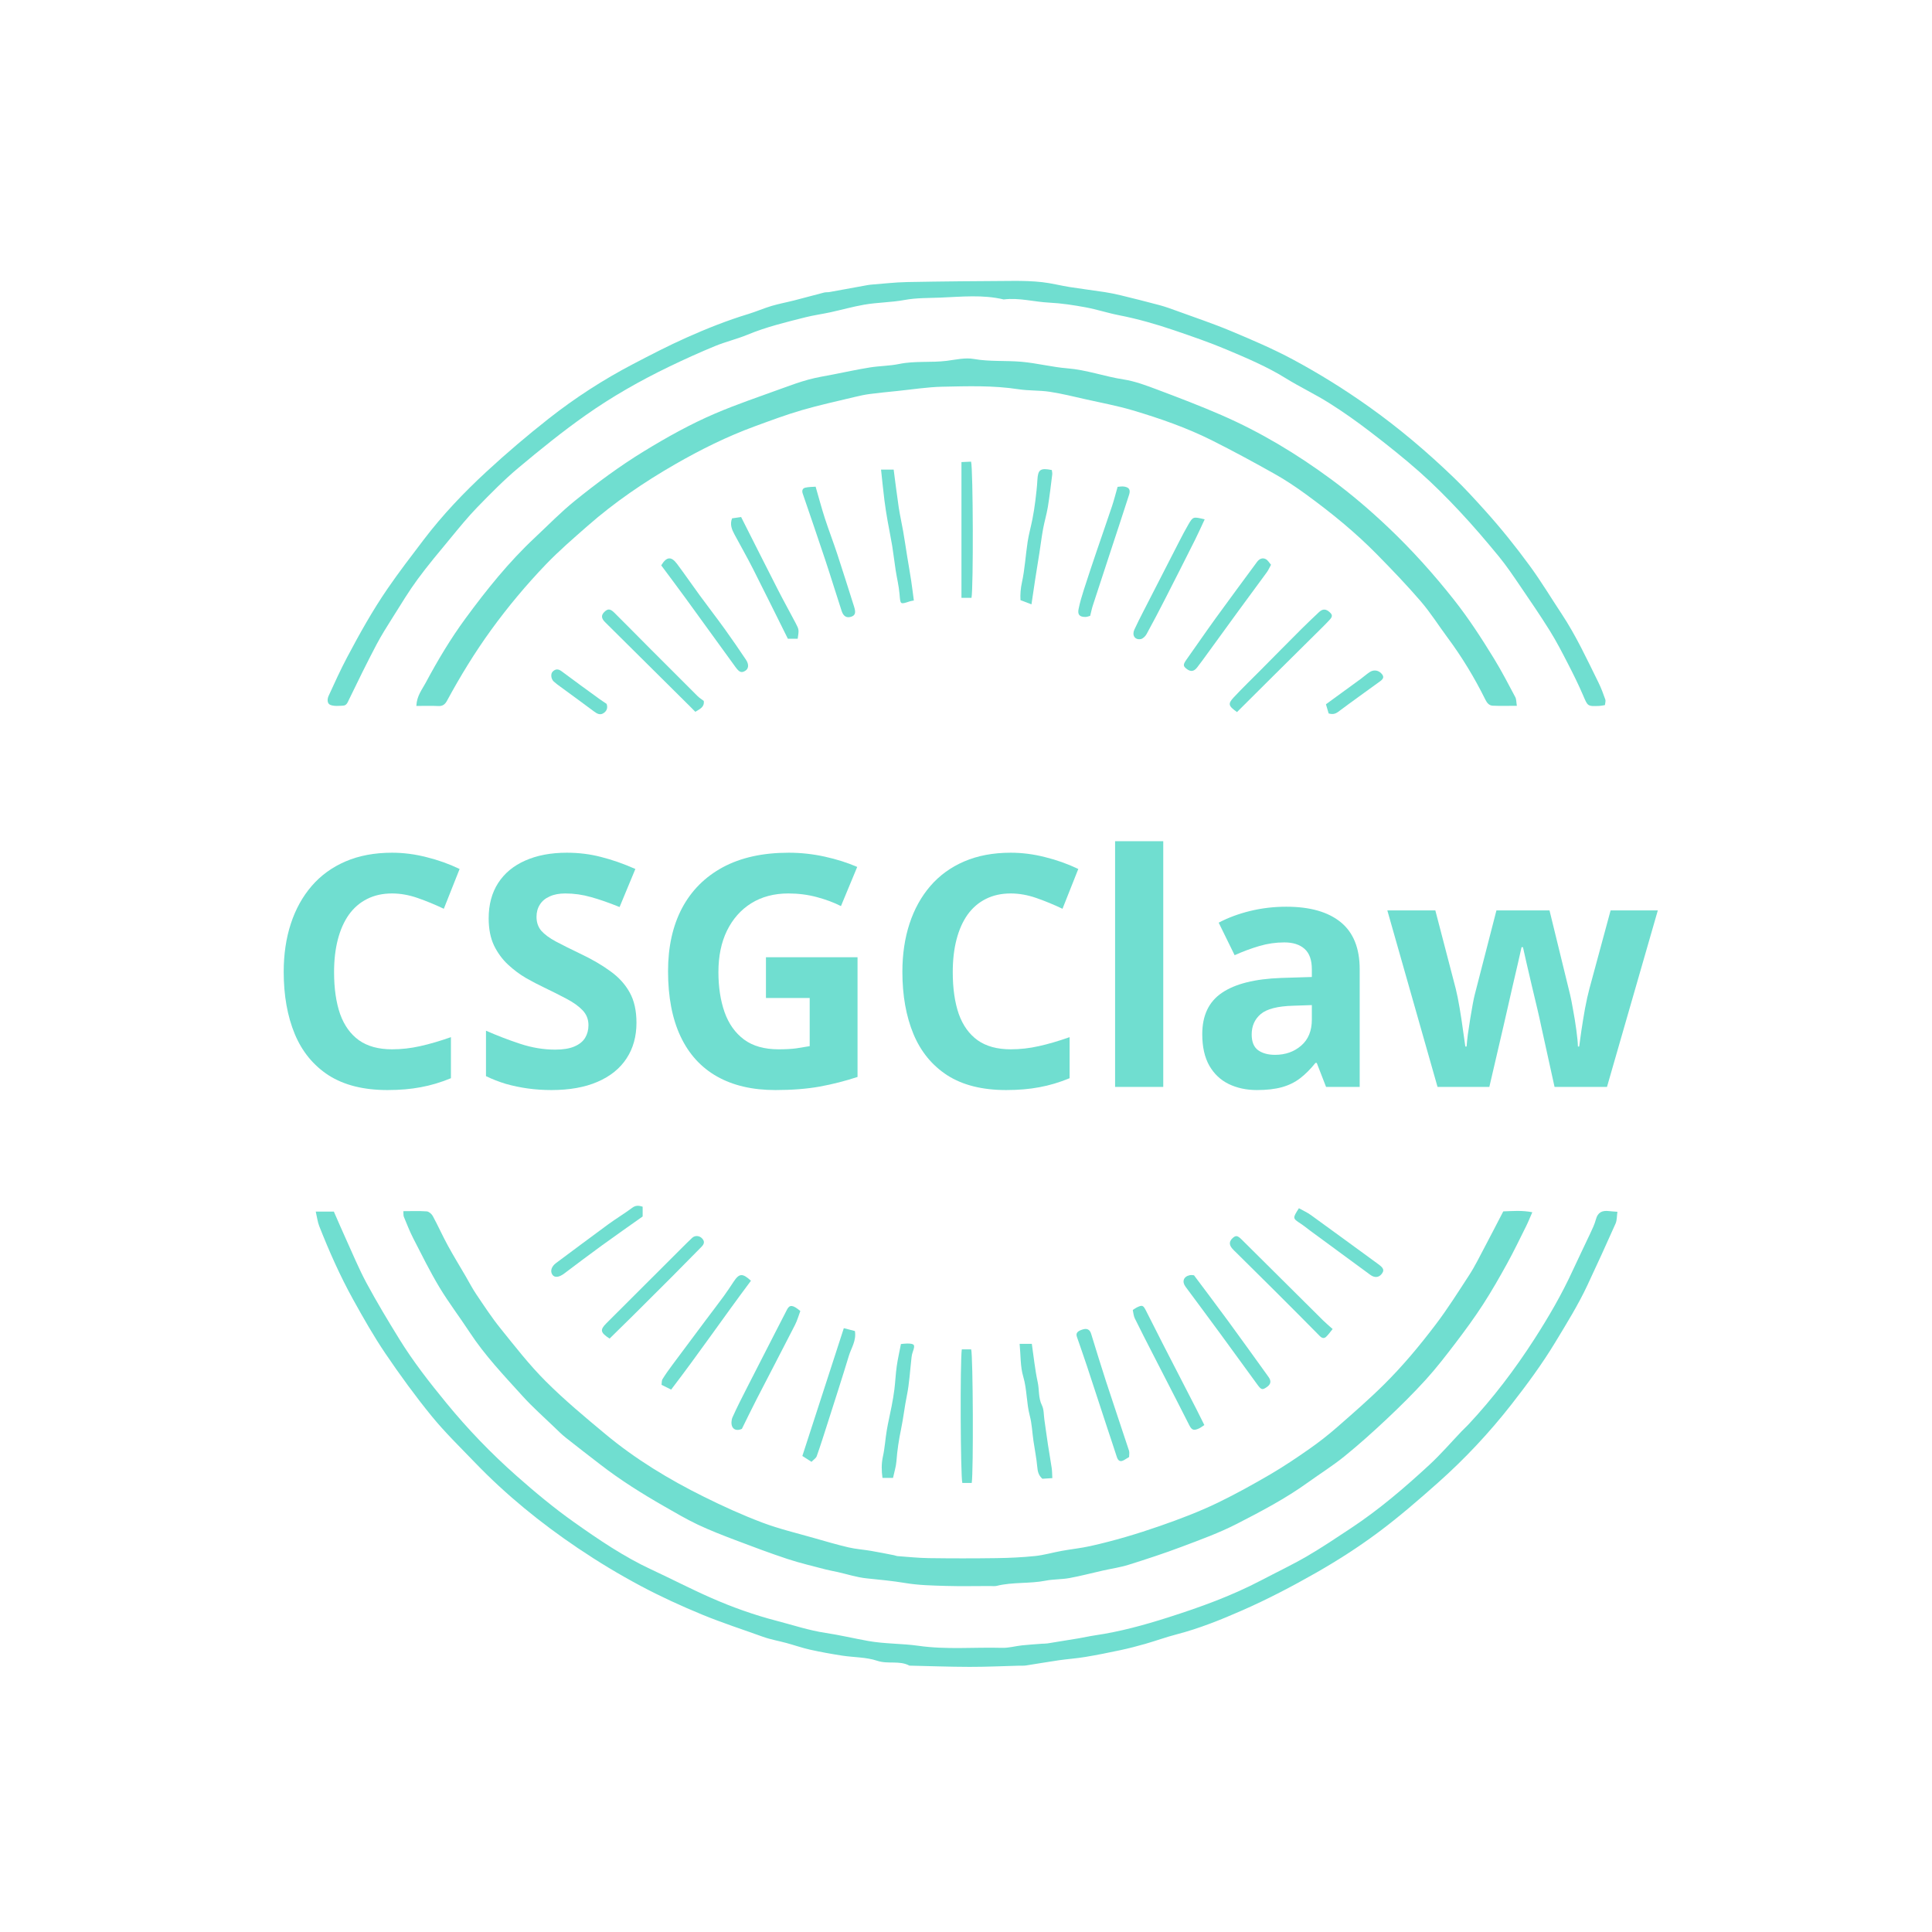
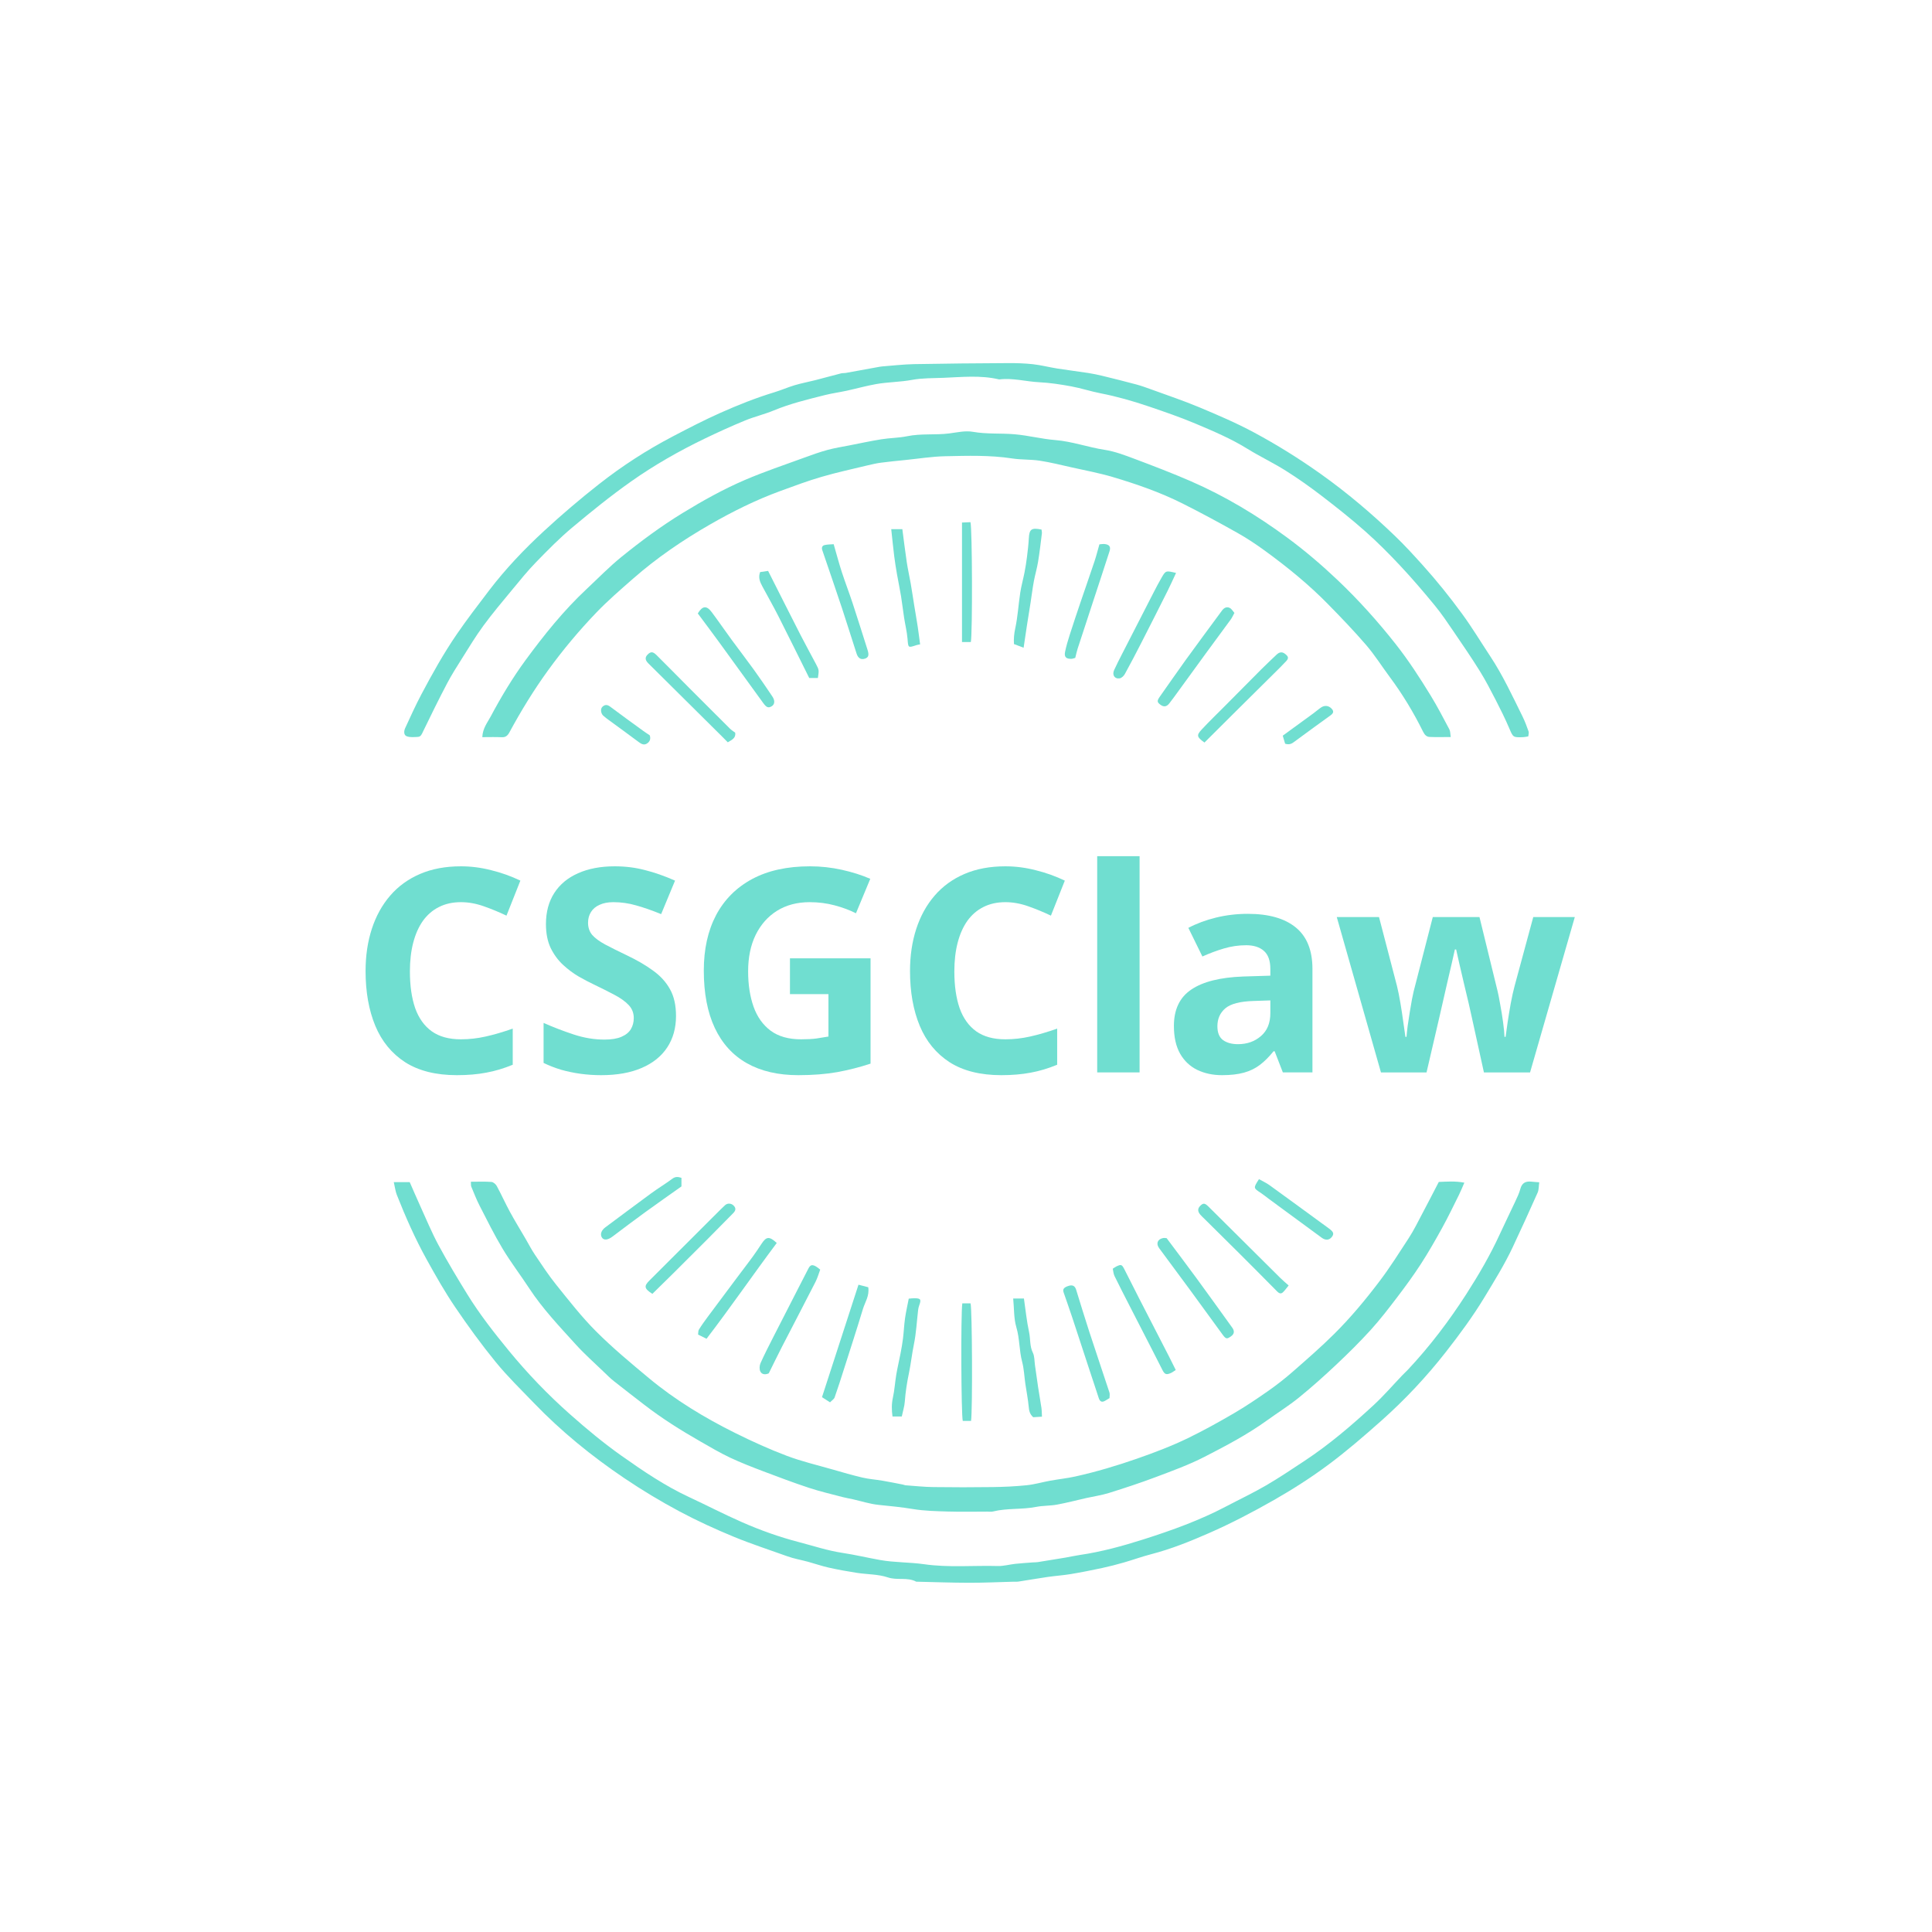
<svg xmlns="http://www.w3.org/2000/svg" width="1024" height="1024" viewBox="0 0 1024 1024" fill="none">
-   <g transform="translate(144.4 133.2) scale(0.86)">
+   <g transform="translate(188.512 178.656) scale(0.7568)">
    <path d="M80.699 591.562C85.755 591.562 90.454 591.348 95.106 591.693C96.438 591.8 98.128 593.275 98.83 594.572C102.042 600.496 104.79 606.671 108.014 612.596C111.5 619.008 115.331 625.23 119.007 631.535C121.172 635.247 123.135 639.102 125.538 642.659C130.344 649.773 135.043 656.994 140.421 663.668C149.415 674.828 158.254 686.237 168.354 696.337C179.93 707.913 192.588 718.465 205.199 728.958C223.782 744.436 244.399 756.915 266.027 767.634C277.745 773.452 289.702 778.889 301.932 783.505C312.329 787.431 323.263 789.989 333.982 793.07C340.965 795.068 347.936 797.115 355.003 798.768C359.536 799.827 364.235 800.125 368.839 800.91C373.61 801.719 378.357 802.694 383.103 803.61C383.841 803.753 384.555 804.11 385.292 804.158C391.693 804.622 398.093 805.312 404.506 805.395C418.389 805.585 432.285 805.597 446.168 805.395C454.103 805.288 462.05 804.919 469.938 804.11C475.47 803.539 480.895 801.933 486.391 800.934C492.28 799.863 498.264 799.256 504.094 797.959C518.632 794.723 532.86 790.488 546.97 785.575C559.188 781.316 571.239 776.759 582.839 771.144C593.795 765.826 604.491 759.89 615.007 753.751C623.276 748.921 631.258 743.543 639.11 738.047C644.964 733.955 650.638 729.517 656.016 724.818C665.926 716.145 675.895 707.496 685.222 698.229C696.75 686.796 707.124 674.34 716.963 661.349C724.375 651.581 730.835 641.267 737.497 631.059C741.137 625.468 744.064 619.4 747.204 613.5C750.976 606.397 754.64 599.235 758.566 591.693C764.098 591.514 769.868 590.943 776.459 592.216C774.995 595.547 773.925 598.284 772.616 600.889C768.773 608.61 765.038 616.391 760.874 623.945C756.151 632.499 751.297 641.017 745.991 649.202C740.792 657.22 735.117 664.965 729.324 672.579C723.411 680.348 717.439 688.116 710.884 695.338C703.282 703.701 695.216 711.684 686.983 719.441C678.477 727.459 669.756 735.287 660.679 742.651C653.541 748.445 645.677 753.346 638.206 758.736C624.442 768.658 609.44 776.533 594.426 784.242C583.505 789.846 571.834 794.069 560.318 798.411C549.539 802.48 538.571 806.061 527.578 809.511C522.45 811.117 517.049 811.879 511.779 813.056C504.903 814.603 498.086 816.423 491.162 817.684C486.368 818.565 481.359 818.339 476.576 819.278C466.595 821.253 456.292 820.028 446.371 822.491C445.109 822.8 443.718 822.586 442.385 822.586C433.248 822.586 424.112 822.8 414.987 822.526C406.707 822.276 398.343 822.122 390.206 820.765C382.211 819.433 374.216 818.684 366.186 817.863C360.143 817.244 354.23 815.293 348.258 813.949C345.878 813.413 343.451 813.033 341.096 812.414C333.196 810.32 325.214 808.488 317.469 805.93C306.702 802.373 296.078 798.376 285.478 794.355C277.626 791.369 269.751 788.335 262.161 784.754C255.046 781.387 248.253 777.366 241.413 773.452C227.838 765.683 214.585 757.391 202.189 747.803C195.027 742.271 187.841 736.762 180.751 731.135C178.253 729.148 175.98 726.876 173.684 724.651C167.165 718.358 160.336 712.35 154.269 705.652C142.764 692.946 130.903 680.514 121.457 666.072C115.402 656.816 108.645 648.012 102.958 638.554C97.081 628.775 92.013 618.484 86.79 608.325C84.589 604.03 82.84 599.497 80.984 595.036C80.651 594.251 80.806 593.263 80.675 591.55L80.699 591.562Z" fill="#70DED0" />
    <path d="M88.684 280.189C88.97 273.944 92.218 270.089 94.466 265.889C101.807 252.137 109.813 238.741 119.021 226.202C131.965 208.583 145.646 191.511 161.683 176.509C169.821 168.895 177.613 160.853 186.262 153.857C199.872 142.853 213.958 132.407 228.936 123.247C243.033 114.622 257.464 106.568 272.621 100.06C286.147 94.254 300.162 89.579 313.998 84.511C319.399 82.524 324.848 80.573 330.392 79.05C335.436 77.67 340.635 76.873 345.774 75.862C353.257 74.387 360.728 72.781 368.259 71.567C374.207 70.615 380.334 70.651 386.211 69.438C395.967 67.427 405.865 68.712 415.549 67.499C421.164 66.797 426.863 65.393 432.299 66.356C442.079 68.082 451.893 67.225 461.637 68.082C471.119 68.914 480.469 71.365 489.963 72.126C501.8 73.078 512.912 77.183 524.547 78.967C531.649 80.062 538.585 82.703 545.378 85.249C558.631 90.233 571.873 95.289 584.864 100.94C608.943 111.41 631.333 124.912 652.426 140.462C664.846 149.61 676.576 159.639 687.795 170.287C702.368 184.135 715.717 198.994 728.173 214.769C737.297 226.321 745.244 238.598 752.894 251.09C757.593 258.763 761.733 266.782 765.969 274.741C766.671 276.061 766.552 277.822 766.932 280.106C761.436 280.106 756.725 280.261 752.026 280.035C749.86 279.928 748.564 278.405 747.517 276.287C740.855 262.82 733.098 249.995 724.116 237.92C718.608 230.508 713.67 222.621 707.662 215.649C699.025 205.62 689.829 196.055 680.538 186.609C674.173 180.137 667.439 173.987 660.504 168.133C652.89 161.709 644.978 155.606 636.924 149.741C630.714 145.22 624.302 140.914 617.604 137.166C604.839 129.992 591.966 123.009 578.88 116.454C563.331 108.673 546.889 102.975 530.258 98.026C520.8 95.218 511.044 93.41 501.396 91.245C493.972 89.579 486.561 87.711 479.042 86.569C472.701 85.606 466.158 85.986 459.817 85.011C444.208 82.608 428.528 83.119 412.872 83.452C403.533 83.654 394.23 85.165 384.914 86.105C379.299 86.676 373.684 87.212 368.092 87.949C364.975 88.354 361.882 89.044 358.813 89.781C347.963 92.41 337.018 94.754 326.311 97.883C316.508 100.738 306.895 104.331 297.295 107.852C280.199 114.11 263.936 122.188 248.173 131.253C229.055 142.246 210.888 154.619 194.292 169.18C185.512 176.89 176.614 184.539 168.536 192.962C156.389 205.632 145.123 219.087 134.785 233.34C124.696 247.259 115.773 261.856 107.612 276.941C106.434 279.119 104.995 280.392 102.259 280.249C97.94 280.023 93.598 280.189 88.696 280.189H88.684Z" fill="#70DED0" />
    <path d="M26.73 591.83H37.853C40.387 597.588 42.719 603.049 45.182 608.462C49.369 617.646 53.224 627.021 57.994 635.896C64.288 647.578 71.152 658.975 78.124 670.289C86.725 684.244 96.814 697.152 107.211 709.822C120.393 725.895 134.693 740.766 150.29 754.566C161.77 764.726 173.524 774.517 186.004 783.344C201.16 794.075 216.555 804.521 233.508 812.408C245.88 818.166 258.015 824.472 270.507 829.956C283.486 835.666 296.882 840.425 310.611 843.994C320.675 846.611 330.526 849.919 340.936 851.489C349.704 852.81 358.424 854.892 367.216 856.462C377.495 858.294 387.94 857.973 398.124 859.424C415.362 861.887 432.541 860.21 449.732 860.685C453.777 860.793 457.845 859.603 461.914 859.163C466.03 858.722 470.171 858.473 474.299 858.151C475.429 858.068 476.583 858.128 477.701 857.949C484.161 856.926 490.609 855.879 497.045 854.797C500.341 854.237 503.612 853.476 506.92 852.988C522.267 850.752 537.173 846.659 551.901 841.972C571.638 835.69 591.101 828.683 609.494 819.011C618.785 814.121 628.315 809.624 637.38 804.354C646.671 798.965 655.594 792.945 664.564 787.02C681.969 775.54 697.756 762.002 713.032 747.892C720.074 741.384 726.368 734.056 733.006 727.108C734.315 725.74 735.731 724.479 737.027 723.099C752.279 706.8 765.722 689.086 777.786 670.325C786.506 656.763 794.62 642.855 801.341 628.163C804.839 620.537 808.575 613.006 812.108 605.404C813.44 602.537 814.868 599.634 815.665 596.589C816.819 592.211 819.579 591.033 823.636 591.509C825.123 591.687 826.634 591.758 828.906 591.937C828.526 594.554 828.692 597.112 827.776 599.194C822.125 611.935 816.319 624.594 810.407 637.216C804.684 649.434 797.558 660.867 790.587 672.407C782.497 685.779 773.253 698.318 763.688 710.56C750.066 728.001 734.898 744.18 718.338 758.908C706.25 769.651 693.973 780.275 681.005 789.9C668.954 798.846 656.201 807.007 643.15 814.443C628.362 822.866 613.194 830.801 597.621 837.629C584.522 843.376 571.15 848.777 557.184 852.393C550.712 854.071 544.406 856.379 537.982 858.223C532.974 859.662 527.918 860.971 522.814 862.065C515.545 863.624 508.252 865.087 500.912 866.313C495.546 867.205 490.098 867.562 484.708 868.335C477.903 869.322 471.122 870.524 464.329 871.559C463.021 871.761 461.676 871.642 460.344 871.678C450.101 871.94 439.846 872.439 429.603 872.416C417.266 872.392 404.929 871.928 392.592 871.654C386.37 868.311 379.35 870.893 372.712 868.656C365.895 866.36 358.257 866.598 351.012 865.468C344.41 864.445 337.819 863.255 331.299 861.804C326.41 860.709 321.651 859.032 316.809 857.711C311.967 856.391 306.97 855.558 302.271 853.857C289.827 849.372 277.264 845.315 264.987 840.271C251.96 834.905 239.206 829.064 226.822 822.461C213.569 815.394 200.708 807.638 188.217 799.215C165.28 783.737 143.961 766.403 124.783 746.476C115.741 737.078 106.343 727.953 98.11 717.864C88.01 705.48 78.588 692.512 69.618 679.283C62.384 668.6 55.984 657.31 49.726 646.008C41.66 631.446 34.926 616.218 28.823 600.741C27.824 598.207 27.527 595.399 26.694 591.83H26.73Z" fill="#70DED0" />
    <path d="M821.199 279.677C819.89 279.879 818.796 280.141 817.701 280.188C810.42 280.474 810.646 280.367 807.791 273.717C804.936 267.043 801.7 260.523 798.369 254.063C794.859 247.246 791.326 240.406 787.281 233.898C781.452 224.535 775.206 215.422 768.996 206.309C764.761 200.099 760.561 193.818 755.79 188.012C748.01 178.542 740.051 169.203 731.676 160.269C723.8 151.858 715.639 143.649 707.014 136.011C697.282 127.386 687.051 119.284 676.736 111.361C668.539 105.08 660.093 99.06 651.349 93.564C642.64 88.067 633.253 83.653 624.497 78.229C612.958 71.079 600.525 65.832 588.117 60.597C577.481 56.112 566.512 52.353 555.579 48.629C544.48 44.846 533.201 41.634 521.662 39.374C514.761 38.029 508.04 35.781 501.14 34.52C493.74 33.163 486.245 31.998 478.75 31.629C469.363 31.165 460.143 28.476 450.662 29.666C437.73 26.573 424.572 28.024 411.593 28.536C404.312 28.821 396.793 28.655 389.667 29.975C381.303 31.534 372.845 31.45 364.553 32.914C357.593 34.151 350.764 36.066 343.864 37.577C338.772 38.684 333.573 39.374 328.529 40.647C316.466 43.692 304.367 46.595 292.803 51.389C286.26 54.102 279.276 55.72 272.721 58.42C263.216 62.334 253.841 66.582 244.574 71.055C226.621 79.716 209.264 89.578 193.001 101.047C178.689 111.135 165.02 122.199 151.588 133.453C142.642 140.948 134.409 149.348 126.26 157.723C120.359 163.802 115.006 170.429 109.604 176.972C102.74 185.276 95.78 193.52 89.416 202.193C83.991 209.581 79.244 217.48 74.354 225.249C70.761 230.948 67.121 236.658 63.992 242.618C58.175 253.706 52.643 264.949 47.194 276.227C46.313 278.047 45.731 279.903 43.553 280.01C40.924 280.153 38.045 280.462 35.714 279.558C33.56 278.725 33.762 275.846 34.631 273.955C38.283 265.984 41.912 257.989 46.004 250.244C53.666 235.778 61.637 221.466 70.904 207.975C78.019 197.613 85.692 187.631 93.306 177.626C104.87 162.434 118.015 148.622 132.006 135.714C144.343 124.329 157.168 113.407 170.373 103.033C186.541 90.328 203.815 79.133 222.065 69.591C232.974 63.881 243.931 58.206 255.174 53.186C267.594 47.642 280.24 42.598 293.291 38.636C298.097 37.173 302.725 35.127 307.543 33.687C312.195 32.307 317.001 31.427 321.7 30.225C327.803 28.667 333.871 26.977 339.962 25.419C341.045 25.145 342.234 25.3 343.341 25.098C351.216 23.682 359.092 22.23 366.968 20.791C367.527 20.684 368.086 20.612 368.645 20.565C376.14 19.994 383.623 19.09 391.13 18.947C412.984 18.53 434.839 18.352 456.705 18.233C462.582 18.197 468.495 18.364 474.336 19.006C480.035 19.637 485.638 21.112 491.313 22.016C498.522 23.158 505.779 24.039 513.001 25.145C516.296 25.657 519.58 26.335 522.827 27.12C530.798 29.071 538.769 31.046 546.692 33.175C550.273 34.139 553.783 35.412 557.269 36.685C568.475 40.778 579.813 44.561 590.806 49.165C603.749 54.59 616.717 60.122 629.054 66.748C645.293 75.469 660.949 85.236 676.011 95.955C694.522 109.136 711.772 123.781 728.107 139.509C734.852 145.993 741.169 152.929 747.439 159.9C757.218 170.762 766.319 182.111 774.909 193.865C781.892 203.407 788.007 213.578 794.538 223.453C803.425 236.872 810.159 251.458 817.261 265.829C818.915 269.184 820.212 272.717 821.461 276.251C821.794 277.19 821.33 278.428 821.211 279.701L821.199 279.677Z" fill="#70DED0" />
    <path d="M332.226 746.045C329.882 744.546 328.193 743.464 326.587 742.429C335.105 716.161 343.516 690.249 352.141 663.672C354.711 664.338 356.912 664.909 358.982 665.444C359.933 671.5 356.721 675.854 355.282 680.601C351.035 694.615 346.514 708.535 342.064 722.49C339.923 729.199 337.805 735.921 335.45 742.559C335.01 743.809 333.534 744.677 332.226 746.045Z" fill="#70DED0" />
    <path d="M527.937 743.102C526.937 743.709 525.986 744.28 525.046 744.851C522.666 746.302 521.227 745.636 520.382 742.995C518.467 736.987 516.421 731.027 514.458 725.031C510.27 712.289 506.13 699.524 501.907 686.794C499.944 680.858 497.838 674.969 495.804 669.056C495.018 666.76 495.994 665.511 499.384 664.452C502.073 663.62 503.751 664.524 504.56 667.129C507.593 676.896 510.544 686.699 513.72 696.419C518.372 710.695 523.226 724.9 527.901 739.164C528.282 740.342 527.949 741.758 527.949 743.102H527.937Z" fill="#70DED0" />
    <path d="M325.331 653.113C324.308 655.837 323.451 658.931 322.024 661.726C314.291 676.883 306.379 691.956 298.587 707.089C295.434 713.216 292.448 719.426 289.319 725.731C287.13 726.766 284.572 726.719 283.43 724.482C282.633 722.923 282.776 720.318 283.526 718.629C286.345 712.312 289.521 706.149 292.662 699.975C298.313 688.851 304.036 677.751 309.722 666.64C312.197 661.81 314.648 656.956 317.17 652.149C318.776 649.08 320.762 649.235 325.331 653.101V653.113Z" fill="#70DED0" />
    <path d="M567.947 631.063C575.073 640.604 582.092 649.86 588.945 659.223C597.332 670.679 605.6 682.219 613.892 693.735C615.677 696.222 615.344 698.185 612.988 699.862C610.168 701.861 609.467 701.778 607.159 698.637C599.58 688.298 592.097 677.901 584.519 667.574C577.298 657.724 570.005 647.921 562.724 638.094C560.38 634.93 561.546 631.777 565.472 630.992C566.364 630.813 567.34 631.051 567.947 631.075V631.063Z" fill="#70DED0" />
    <path d="M615.414 193.208C614.367 195.1 613.785 196.504 612.916 197.705C607.051 205.76 601.103 213.754 595.226 221.785C588.766 230.612 582.365 239.487 575.929 248.326C573.942 251.063 571.967 253.811 569.885 256.476C567.946 258.974 565.948 259.236 563.604 257.487C561.094 255.619 561.129 254.727 563.402 251.515C569.374 243.115 575.191 234.597 581.235 226.246C589.67 214.599 598.247 203.047 606.777 191.46C608.157 189.58 610.097 188.616 612.202 189.711C613.523 190.401 614.367 191.995 615.414 193.173V193.208Z" fill="#70DED0" />
    <path d="M530.244 652.459C531.351 651.745 531.946 651.269 532.6 650.948C536.038 649.294 536.585 649.413 538.299 652.744C541.82 659.597 545.234 666.497 548.744 673.361C555.668 686.864 562.639 700.343 569.575 713.846C571.169 716.951 572.692 720.08 574.334 723.387C572.859 724.327 571.99 725.053 570.991 725.493C567.791 726.921 566.637 726.54 565.078 723.53C562.497 718.533 559.998 713.513 557.429 708.504C552.396 698.666 547.328 688.851 542.296 679.024C538.644 671.898 534.967 664.784 531.458 657.598C530.685 656.028 530.601 654.124 530.233 652.482L530.244 652.459Z" fill="#70DED0" />
    <path d="M239.608 193.564C242.903 188.103 245.782 187.841 249.399 192.695C254.134 199.036 258.607 205.568 263.282 211.956C268.386 218.928 273.68 225.768 278.736 232.776C283.221 238.998 287.552 245.339 291.823 251.703C293.809 254.654 293.488 257.307 291.335 258.58C289.015 259.948 287.706 259.436 285.387 256.236C275.12 242.067 264.876 227.886 254.574 213.741C249.625 206.936 244.557 200.214 239.62 193.564H239.608Z" fill="#70DED0" />
    <path d="M574.548 165.18C572.431 169.689 570.646 173.734 568.671 177.672C562.556 189.866 556.406 202.048 550.184 214.195C546.448 221.5 542.653 228.78 538.691 235.978C537.966 237.287 536.443 238.774 535.099 239C531.506 239.595 529.614 236.644 531.208 233.158C532.91 229.435 534.777 225.771 536.645 222.13C544.045 207.652 551.457 193.197 558.892 178.743C560.689 175.257 562.497 171.783 564.472 168.392C567.351 163.455 567.422 163.491 574.548 165.18Z" fill="#70DED0" />
    <path d="M294.905 634.44C278.345 656.556 262.665 679.409 245.724 701.526C243.499 700.431 241.857 699.61 239.811 698.599C239.977 697.505 239.811 696.053 240.406 695.078C242.285 692.032 244.391 689.105 246.533 686.226C253.242 677.173 260 668.155 266.745 659.137C270.469 654.153 274.276 649.227 277.952 644.219C280.153 641.221 282.199 638.116 284.245 635.011C287.648 629.859 289.67 629.621 294.905 634.44Z" fill="#70DED0" />
    <path d="M387.346 673.443C388.715 673.336 390.011 673.121 391.296 673.133C395.769 673.193 396.21 673.918 394.687 678.13C394.306 679.177 394.044 680.283 393.913 681.39C392.962 689.408 392.581 697.534 390.963 705.409C389.571 712.167 388.857 719.007 387.465 725.693C386.085 732.32 385.062 738.887 384.574 745.609C384.337 748.916 383.266 752.164 382.469 755.947H375.973C375.354 751.545 375.259 747.203 376.259 742.67C377.424 737.388 377.722 731.915 378.626 726.574C379.459 721.636 380.648 716.759 381.588 711.834C382.255 708.336 382.897 704.814 383.325 701.281C383.896 696.606 384.087 691.894 384.741 687.231C385.36 682.829 386.371 678.487 387.346 673.419V673.443Z" fill="#70DED0" />
    <path d="M334.765 145.059C336.894 152.411 338.5 158.514 340.451 164.522C342.866 171.933 345.674 179.202 348.113 186.602C351.67 197.393 355.037 208.231 358.487 219.045C359.653 222.697 359.189 224.363 356.75 225.183C353.978 226.123 351.932 225.076 350.813 221.686C347.387 211.264 344.211 200.759 340.749 190.35C336.192 176.621 331.469 162.951 326.794 149.258C326.187 147.462 326.711 146.058 328.412 145.665C330.494 145.178 332.695 145.225 334.765 145.059Z" fill="#70DED0" />
    <path d="M283.267 164.575C285.063 164.313 286.883 164.051 288.846 163.766C296.508 178.922 304.038 193.912 311.664 208.843C315.15 215.659 318.886 222.345 322.443 229.127C324.584 233.219 324.525 233.255 323.716 238.763H317.648C310.522 224.463 303.444 210.056 296.187 195.732C292.558 188.57 288.561 181.599 284.766 174.508C283.148 171.487 281.791 168.393 283.267 164.575Z" fill="#70DED0" />
    <path d="M207.813 670.1C202.019 666.364 201.769 664.699 205.779 660.689C221.399 645.093 237.008 629.496 252.628 613.911C254.627 611.913 256.625 609.914 258.695 607.987C260.42 606.392 263.062 606.595 264.703 608.26C266.631 610.211 266.083 611.877 264.346 613.614C258.231 619.764 252.176 625.986 246.049 632.137C238.197 640.025 230.322 647.865 222.422 655.705C217.628 660.463 212.774 665.186 207.789 670.088L207.813 670.1Z" fill="#70DED0" />
    <path d="M520.873 145.161C522.61 145.018 523.36 144.851 524.097 144.911C527.762 145.184 529.023 146.707 527.964 149.991C524.145 161.852 520.231 173.677 516.341 185.515C512.748 196.448 509.143 207.369 505.598 218.314C504.967 220.253 504.575 222.276 503.968 224.667C503.207 224.857 502.148 225.333 501.101 225.345C497.496 225.381 496.116 224.001 496.818 220.503C497.627 216.494 498.805 212.532 500.054 208.63C502.588 200.719 505.229 192.855 507.894 184.991C511.047 175.688 514.318 166.432 517.423 157.105C518.708 153.239 519.696 149.277 520.873 145.173V145.161Z" fill="#70DED0" />
    <path d="M594.473 283.979C589.084 280.136 588.727 278.899 592.486 274.866C597.899 269.06 603.621 263.564 609.201 257.925C617.564 249.502 625.892 241.043 634.291 232.656C637.765 229.182 641.358 225.839 644.903 222.46C646.759 220.688 648.675 220.105 650.947 221.901C653.267 223.721 653.612 224.875 651.637 227.017C648.817 230.074 645.819 232.965 642.869 235.892C634.018 244.683 625.143 253.451 616.292 262.231C609.07 269.393 601.873 276.579 594.461 283.967L594.473 283.979Z" fill="#70DED0" />
    <path d="M460.48 673.348H468.011C469.176 681.235 469.938 689.182 471.627 696.927C472.662 701.662 471.96 706.635 474.244 711.251C475.506 713.797 475.315 717.068 475.743 720.019C476.493 725.182 477.171 730.357 477.956 735.508C478.682 740.315 479.562 745.085 480.264 749.892C480.538 751.724 480.502 753.592 480.645 756.09C478.254 756.245 476.279 756.375 474.518 756.482C472.115 754.353 471.615 751.974 471.365 749.19C470.878 743.8 469.783 738.471 469.01 733.117C468.26 727.966 468.082 722.672 466.761 717.675C464.656 709.716 465.072 701.448 462.705 693.465C460.884 687.315 461.194 680.533 460.492 673.36L460.48 673.348Z" fill="#70DED0" />
    <path d="M653.404 664.204C652 665.905 650.858 667.582 649.419 668.962C648.146 670.176 646.837 669.89 645.505 668.546C636.499 659.409 627.445 650.32 618.356 641.255C610.338 633.248 602.26 625.301 594.206 617.318C593.266 616.39 592.267 615.51 591.422 614.487C589.483 612.155 589.649 610.073 591.815 608.11C593.766 606.338 594.825 606.552 597.347 609.05C614.085 625.694 630.824 642.337 647.587 658.957C649.3 660.658 651.168 662.193 653.392 664.192L653.404 664.204Z" fill="#70DED0" />
    <path d="M395.292 215.219C394.531 215.374 393.615 215.457 392.77 215.743C386.762 217.73 387.024 217.718 386.488 211.258C386.072 206.309 384.847 201.419 384.085 196.494C383.312 191.509 382.765 186.501 381.956 181.528C381.111 176.388 380.017 171.296 379.124 166.169C378.387 161.934 377.697 157.675 377.161 153.404C376.4 147.301 375.805 141.186 375.079 134.523H382.86C383.895 142.328 384.823 150.073 385.977 157.782C386.726 162.755 387.869 167.656 388.725 172.605C389.617 177.721 390.355 182.86 391.188 187.988C391.997 192.949 392.877 197.91 393.638 202.882C394.221 206.701 394.673 210.544 395.304 215.219H395.292Z" fill="#70DED0" />
    <path d="M265.824 277.086C266.335 280.834 263.599 282.012 260.613 283.796C259.4 282.571 258.138 281.274 256.866 280.013C239.568 262.846 222.27 245.679 204.96 228.512C202.699 226.263 202.497 224.336 204.448 222.373C206.613 220.184 208.101 220.148 210.73 222.742C218.237 230.189 225.636 237.744 233.108 245.239C242.708 254.875 252.321 264.511 261.981 274.1C263.135 275.254 264.563 276.135 265.836 277.098L265.824 277.086Z" fill="#70DED0" />
    <path d="M467.789 217.568C464.969 216.497 463.101 215.783 461.031 214.998C460.805 211.346 461.103 207.825 461.923 204.029C463.708 195.821 464.16 187.338 465.433 179.01C466.159 174.276 467.491 169.636 468.407 164.925C469.121 161.26 469.704 157.561 470.168 153.849C470.703 149.566 471.203 145.259 471.441 140.953C471.786 134.505 473.249 133.374 480.328 134.802C480.423 135.67 480.697 136.622 480.59 137.514C479.757 144.2 478.983 150.91 477.889 157.549C477.139 162.093 475.783 166.543 474.95 171.075C474.046 176.013 473.44 181.009 472.666 185.97C471.833 191.3 470.941 196.606 470.12 201.936C469.359 206.861 468.645 211.798 467.789 217.568Z" fill="#70DED0" />
    <path d="M424.63 129.895C426.986 129.787 428.806 129.704 430.567 129.633C431.84 134.237 432.03 207.545 430.828 213.577H424.642V129.895H424.63Z" fill="#70DED0" />
    <path d="M424.853 676.738H430.634C431.776 680.985 432.074 751.807 430.979 759.052H425.174C424.067 754.876 423.746 684.662 424.853 676.738Z" fill="#70DED0" />
    <path d="M228.161 588.817V594.836C219.774 600.785 211.291 606.697 202.94 612.765C195.171 618.416 187.498 624.209 179.824 629.991C176.6 632.418 173.781 632.74 172.448 630.61C171.045 628.361 172.044 625.566 174.84 623.496C185.535 615.572 196.159 607.554 206.902 599.702C211.755 596.157 216.931 593.052 221.749 589.471C223.712 588.019 225.449 587.924 228.137 588.817H228.161Z" fill="#70DED0" />
    <path d="M632.636 589.762C635.241 591.225 637.799 592.367 640.012 593.961C653.919 604.014 667.743 614.174 681.603 624.274C684.934 626.701 685.41 628.093 683.482 630.425C681.662 632.614 679.104 632.65 676.547 630.758C664.281 621.717 651.992 612.723 639.702 603.693C637.727 602.242 635.836 600.647 633.79 599.303C628.662 595.936 628.638 595.984 632.624 589.75L632.636 589.762Z" fill="#70DED0" />
    <path d="M205.941 278.884C206.857 281.454 205.965 283.512 203.835 284.761C201.813 285.951 199.992 284.939 198.196 283.595C191.308 278.42 184.301 273.376 177.353 268.272C175.985 267.273 174.605 266.273 173.355 265.119C171.69 263.585 171.321 260.42 172.701 259.04C174.367 257.363 176.104 257.232 178.197 258.802C185.847 264.56 193.628 270.152 201.372 275.791C202.871 276.885 204.442 277.885 205.941 278.896V278.884Z" fill="#70DED0" />
    <path d="M650.94 284.798C650.404 283.001 649.893 281.229 649.274 279.159C656.519 273.888 663.622 268.725 670.712 263.538C672.532 262.206 674.222 260.683 676.09 259.422C678.54 257.756 681.288 258.054 683.251 259.993C685.143 261.861 685.036 263.252 682.787 264.894C674.138 271.188 665.43 277.374 656.864 283.786C654.949 285.214 653.26 285.488 650.928 284.798H650.94Z" fill="#70DED0" />
    <path d="M790.168 514.994L781.799 476.942C781.345 474.671 780.599 471.33 779.56 466.918C778.522 462.442 777.387 457.673 776.154 452.613C774.987 447.487 773.884 442.751 772.845 438.404C771.872 434.057 771.159 430.878 770.704 428.867H769.829C769.374 430.878 768.661 434.057 767.688 438.404C766.714 442.751 765.611 447.487 764.379 452.613C763.211 457.738 762.108 462.571 761.07 467.113C760.032 471.59 759.253 474.996 758.734 477.332L749.976 514.994H718.055L687.108 406.191H716.693L729.247 454.364C730.09 457.738 730.901 461.76 731.68 466.432C732.458 471.038 733.139 475.515 733.723 479.862C734.372 484.144 734.859 487.55 735.183 490.08H735.962C736.091 488.199 736.351 485.701 736.74 482.587C737.194 479.473 737.681 476.261 738.2 472.952C738.784 469.578 739.303 466.562 739.757 463.902C740.276 461.177 740.665 459.328 740.925 458.354L754.355 406.191H787.054L799.803 458.354C800.257 460.236 800.841 463.22 801.555 467.308C802.333 471.395 803.014 475.612 803.598 479.959C804.182 484.241 804.507 487.615 804.571 490.08H805.35C805.61 487.874 806.064 484.598 806.712 480.251C807.361 475.904 808.107 471.363 808.951 466.626C809.859 461.825 810.767 457.738 811.676 454.364L824.716 406.191H853.815L822.478 514.994H790.168Z" fill="#70DED0" />
    <path d="M624.821 403.93C639.419 403.93 650.61 407.109 658.396 413.467C666.181 419.825 670.074 429.492 670.074 442.468V514.971H649.345L643.603 500.178H642.825C639.711 504.071 636.531 507.25 633.288 509.715C630.044 512.181 626.313 513.997 622.096 515.165C617.879 516.333 612.753 516.917 606.719 516.917C600.296 516.917 594.522 515.684 589.397 513.219C584.336 510.753 580.346 506.99 577.426 501.93C574.507 496.804 573.047 490.316 573.047 482.466C573.047 470.918 577.102 462.418 585.212 456.968C593.322 451.454 605.487 448.404 621.707 447.821L640.586 447.237V442.468C640.586 436.759 639.094 432.574 636.11 429.914C633.125 427.254 628.973 425.924 623.653 425.924C618.398 425.924 613.24 426.67 608.179 428.162C603.119 429.654 598.058 431.536 592.997 433.807L583.168 413.759C588.943 410.71 595.398 408.309 602.535 406.557C609.736 404.806 617.165 403.93 624.821 403.93ZM640.586 464.559L629.103 464.949C619.501 465.208 612.818 466.927 609.055 470.107C605.357 473.286 603.508 477.47 603.508 482.661C603.508 487.202 604.838 490.446 607.498 492.393C610.158 494.274 613.629 495.215 617.911 495.215C624.269 495.215 629.622 493.333 633.969 489.57C638.381 485.807 640.586 480.455 640.586 473.513V464.559Z" fill="#70DED0" />
    <path d="M549.008 514.983H519.326V363.555H549.008V514.983Z" fill="#70DED0" />
    <path d="M454.996 395.757C449.221 395.757 444.096 396.892 439.619 399.163C435.207 401.369 431.477 404.58 428.428 408.797C425.443 413.015 423.172 418.108 421.615 424.077C420.058 430.045 419.28 436.76 419.28 444.222C419.28 454.278 420.512 462.874 422.978 470.011C425.508 477.083 429.401 482.5 434.656 486.263C439.911 489.961 446.691 491.81 454.996 491.81C460.77 491.81 466.544 491.162 472.318 489.864C478.158 488.566 484.483 486.717 491.296 484.317V509.62C485.002 512.215 478.806 514.064 472.708 515.167C466.609 516.335 459.764 516.919 452.173 516.919C437.511 516.919 425.443 513.902 415.971 507.868C406.563 501.769 399.589 493.27 395.047 482.371C390.506 471.406 388.235 458.625 388.235 444.027C388.235 433.257 389.695 423.395 392.614 414.442C395.534 405.489 399.816 397.736 405.46 391.183C411.105 384.63 418.079 379.569 426.384 376.001C434.688 372.433 444.226 370.648 454.996 370.648C462.067 370.648 469.139 371.557 476.211 373.373C483.348 375.125 490.16 377.558 496.648 380.672L486.916 405.197C481.596 402.666 476.244 400.46 470.859 398.579C465.474 396.697 460.186 395.757 454.996 395.757Z" fill="#70DED0" />
    <path d="M304.15 435.074H360.595V508.841C353.134 511.307 345.381 513.285 337.336 514.778C329.291 516.205 320.176 516.919 309.99 516.919C295.846 516.919 283.843 514.129 273.982 508.549C264.12 502.97 256.626 494.73 251.501 483.83C246.375 472.931 243.813 459.533 243.813 443.638C243.813 428.715 246.667 415.804 252.377 404.905C258.151 394.005 266.553 385.571 277.582 379.602C288.677 373.633 302.204 370.648 318.164 370.648C325.69 370.648 333.119 371.459 340.45 373.081C347.782 374.703 354.432 376.812 360.401 379.407L350.377 403.542C346.03 401.336 341.067 399.487 335.487 397.995C329.908 396.503 324.068 395.757 317.97 395.757C309.211 395.757 301.588 397.768 295.1 401.79C288.677 405.813 283.681 411.457 280.113 418.724C276.609 425.926 274.857 434.425 274.857 444.222C274.857 453.499 276.123 461.739 278.653 468.941C281.183 476.077 285.173 481.689 290.623 485.777C296.073 489.799 303.177 491.81 311.936 491.81C316.218 491.81 319.819 491.616 322.738 491.227C325.723 490.772 328.513 490.318 331.108 489.864V460.182H304.15V435.074Z" fill="#70DED0" />
    <path d="M224.351 475.461C224.351 483.895 222.308 491.227 218.22 497.455C214.133 503.683 208.164 508.484 200.314 511.858C192.528 515.232 183.056 516.919 171.897 516.919C166.966 516.919 162.132 516.594 157.396 515.946C152.725 515.297 148.216 514.356 143.869 513.123C139.587 511.826 135.499 510.236 131.607 508.355V480.327C138.354 483.311 145.361 486.004 152.627 488.404C159.894 490.805 167.096 492.005 174.232 492.005C179.163 492.005 183.121 491.356 186.105 490.059C189.154 488.761 191.36 486.977 192.723 484.706C194.085 482.435 194.767 479.84 194.767 476.921C194.767 473.352 193.566 470.303 191.166 467.773C188.765 465.242 185.456 462.874 181.239 460.668C177.087 458.463 172.383 456.094 167.128 453.564C163.819 452.007 160.218 450.126 156.326 447.92C152.433 445.649 148.735 442.891 145.231 439.648C141.728 436.404 138.841 432.478 136.57 427.872C134.364 423.201 133.261 417.621 133.261 411.133C133.261 402.634 135.207 395.367 139.1 389.334C142.993 383.3 148.54 378.693 155.742 375.514C163.008 372.27 171.572 370.648 181.434 370.648C188.83 370.648 195.869 371.524 202.552 373.276C209.299 374.963 216.339 377.428 223.67 380.672L213.938 404.126C207.386 401.466 201.514 399.422 196.324 397.995C191.133 396.503 185.846 395.757 180.461 395.757C176.698 395.757 173.486 396.373 170.826 397.606C168.166 398.774 166.155 400.46 164.792 402.666C163.43 404.807 162.749 407.305 162.749 410.16C162.749 413.534 163.722 416.388 165.668 418.724C167.679 420.995 170.664 423.201 174.622 425.342C178.644 427.483 183.64 429.981 189.609 432.835C196.875 436.274 203.071 439.875 208.197 443.638C213.387 447.336 217.377 451.715 220.167 456.776C222.957 461.771 224.351 468 224.351 475.461Z" fill="#70DED0" />
    <path d="M73.7 395.757C67.925 395.757 62.8 396.892 58.323 399.163C53.911 401.369 50.181 404.58 47.132 408.797C44.147 413.015 41.876 418.108 40.319 424.077C38.762 430.045 37.984 436.76 37.984 444.222C37.984 454.278 39.216 462.874 41.682 470.011C44.212 477.083 48.105 482.5 53.36 486.263C58.615 489.961 65.395 491.81 73.7 491.81C79.474 491.81 85.248 491.162 91.022 489.864C96.862 488.566 103.187 486.717 110 484.317V509.62C103.706 512.215 97.51 514.064 91.412 515.167C85.313 516.335 78.468 516.919 70.877 516.919C56.215 516.919 44.147 513.902 34.675 507.868C25.267 501.769 18.293 493.27 13.751 482.371C9.21 471.406 6.939 458.625 6.939 444.027C6.939 433.257 8.399 423.395 11.318 414.442C14.238 405.489 18.52 397.736 24.164 391.183C29.809 384.63 36.783 379.569 45.088 376.001C53.392 372.433 62.93 370.648 73.7 370.648C80.772 370.648 87.843 371.557 94.915 373.373C102.052 375.125 108.864 377.558 115.352 380.672L105.62 405.197C100.3 402.666 94.948 400.46 89.563 398.579C84.178 396.697 78.89 395.757 73.7 395.757Z" fill="#70DED0" />
  </g>
</svg>
